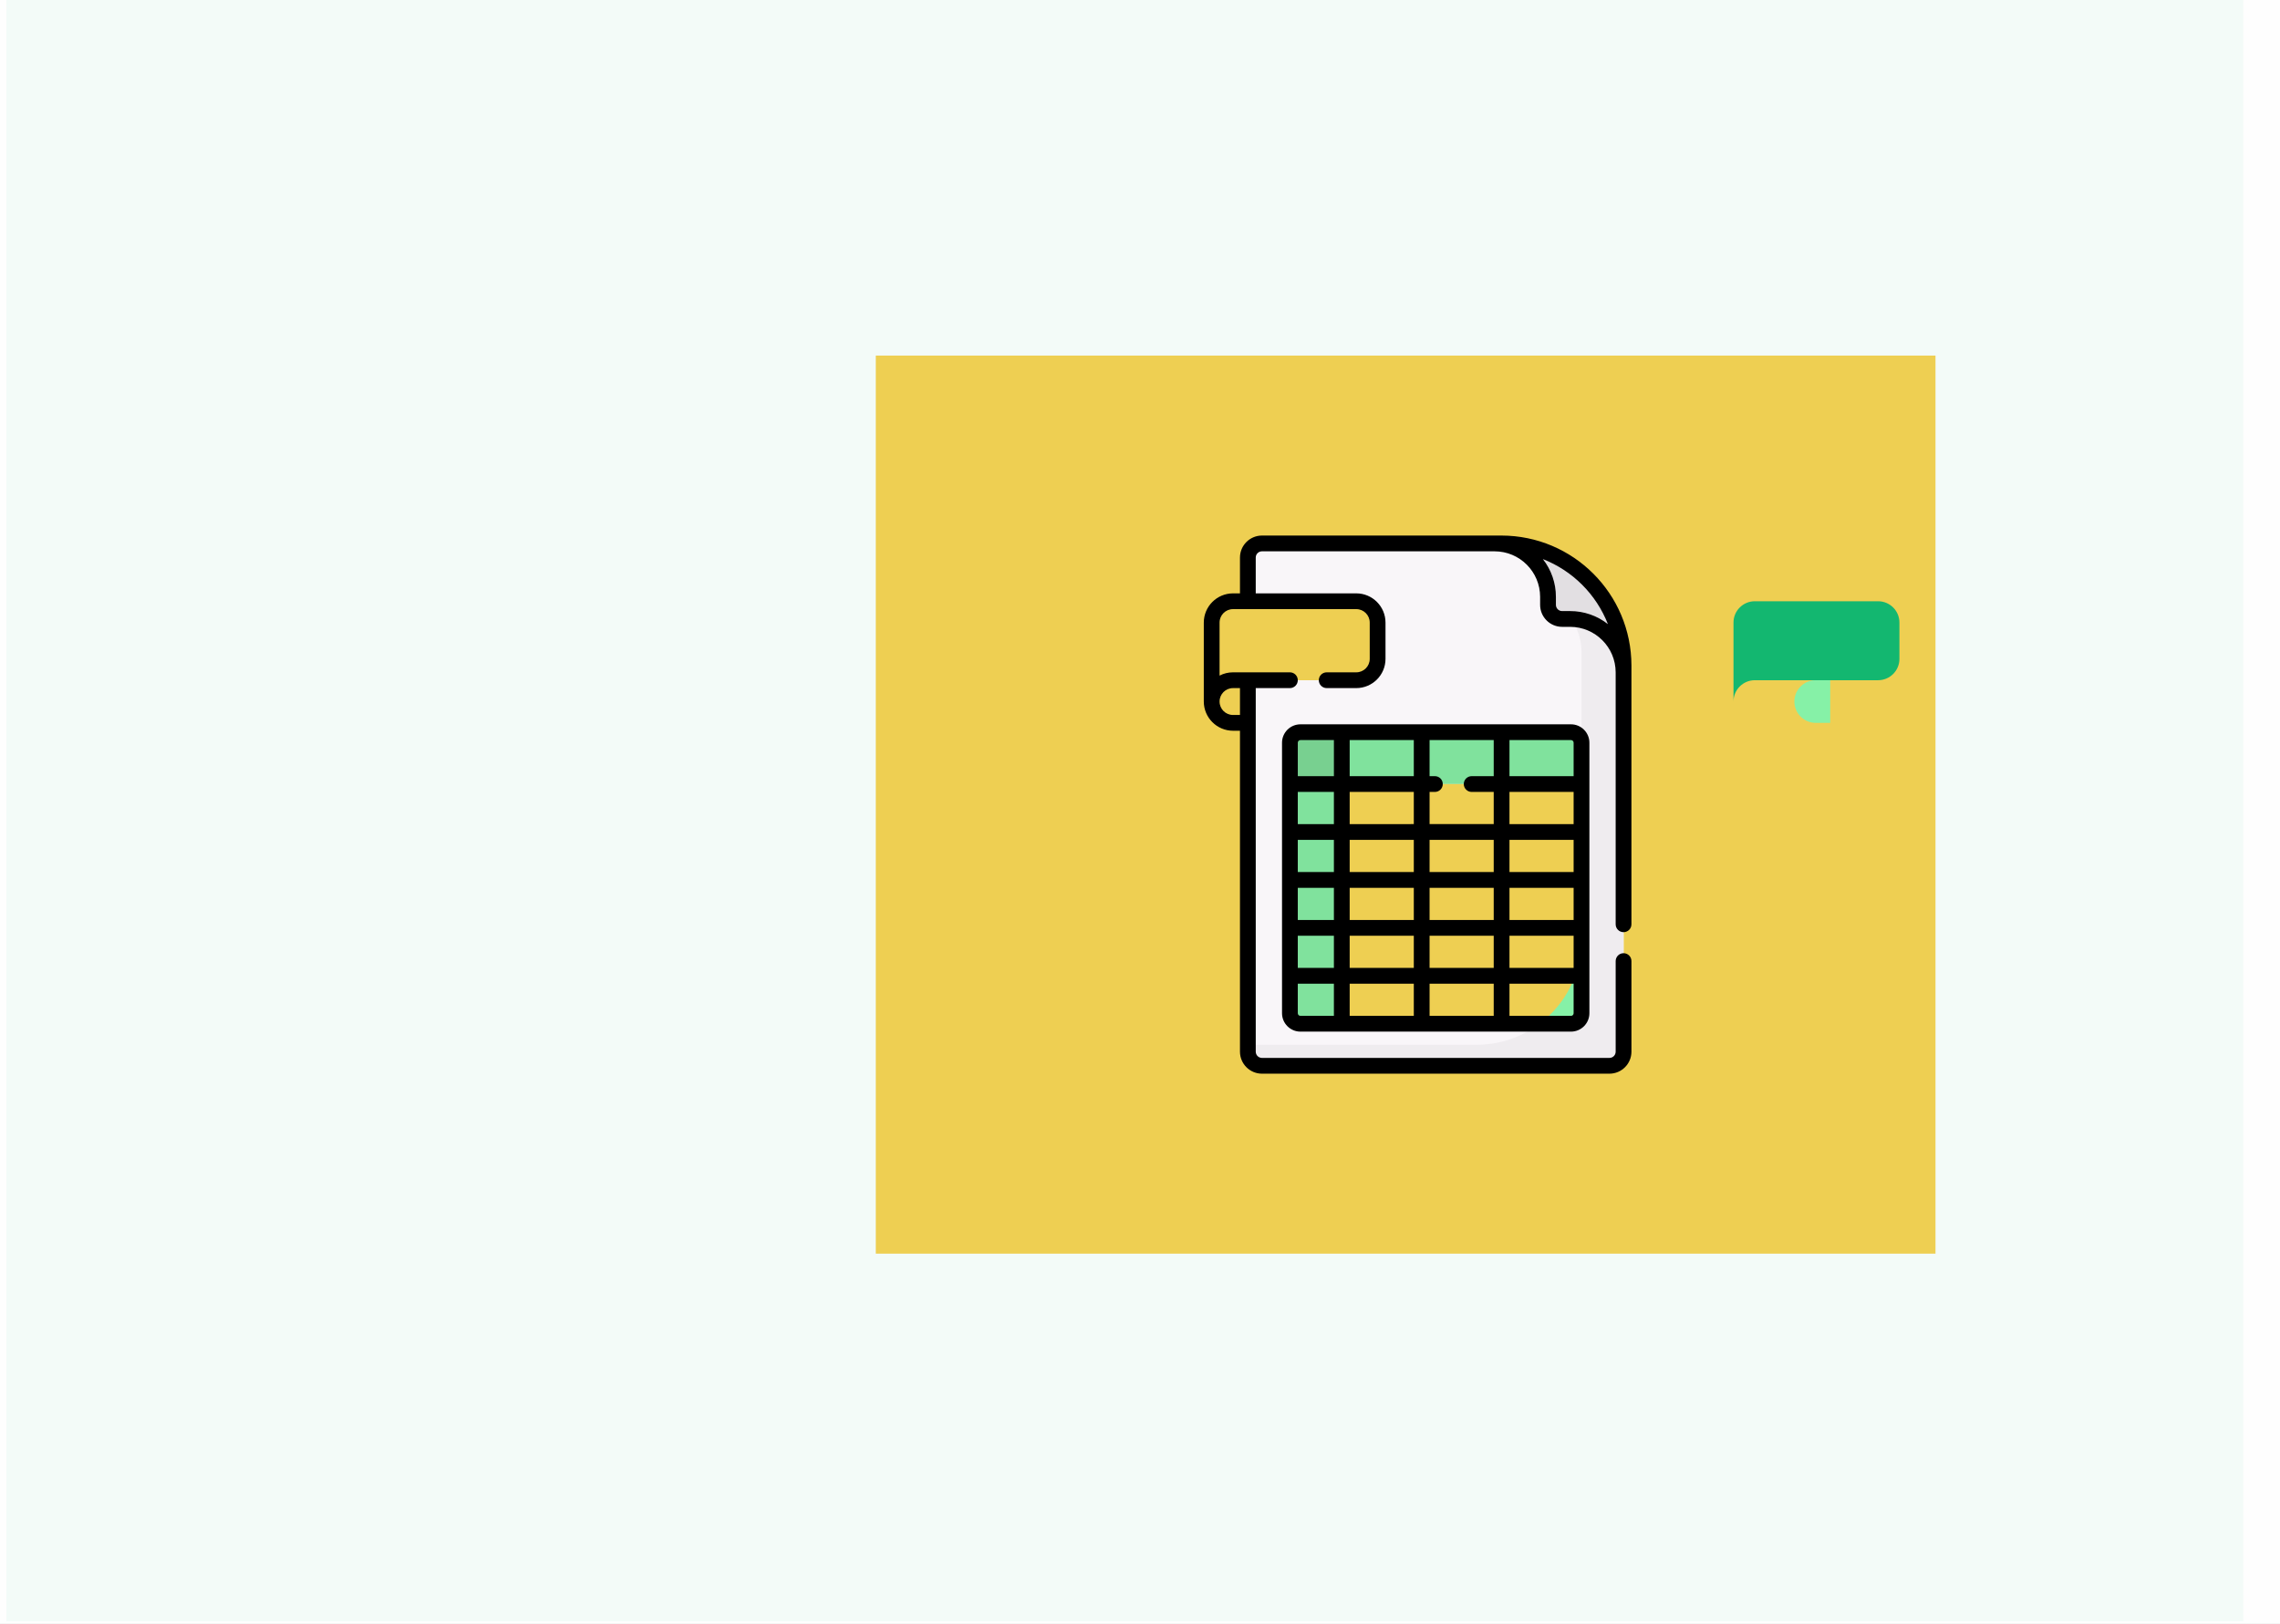
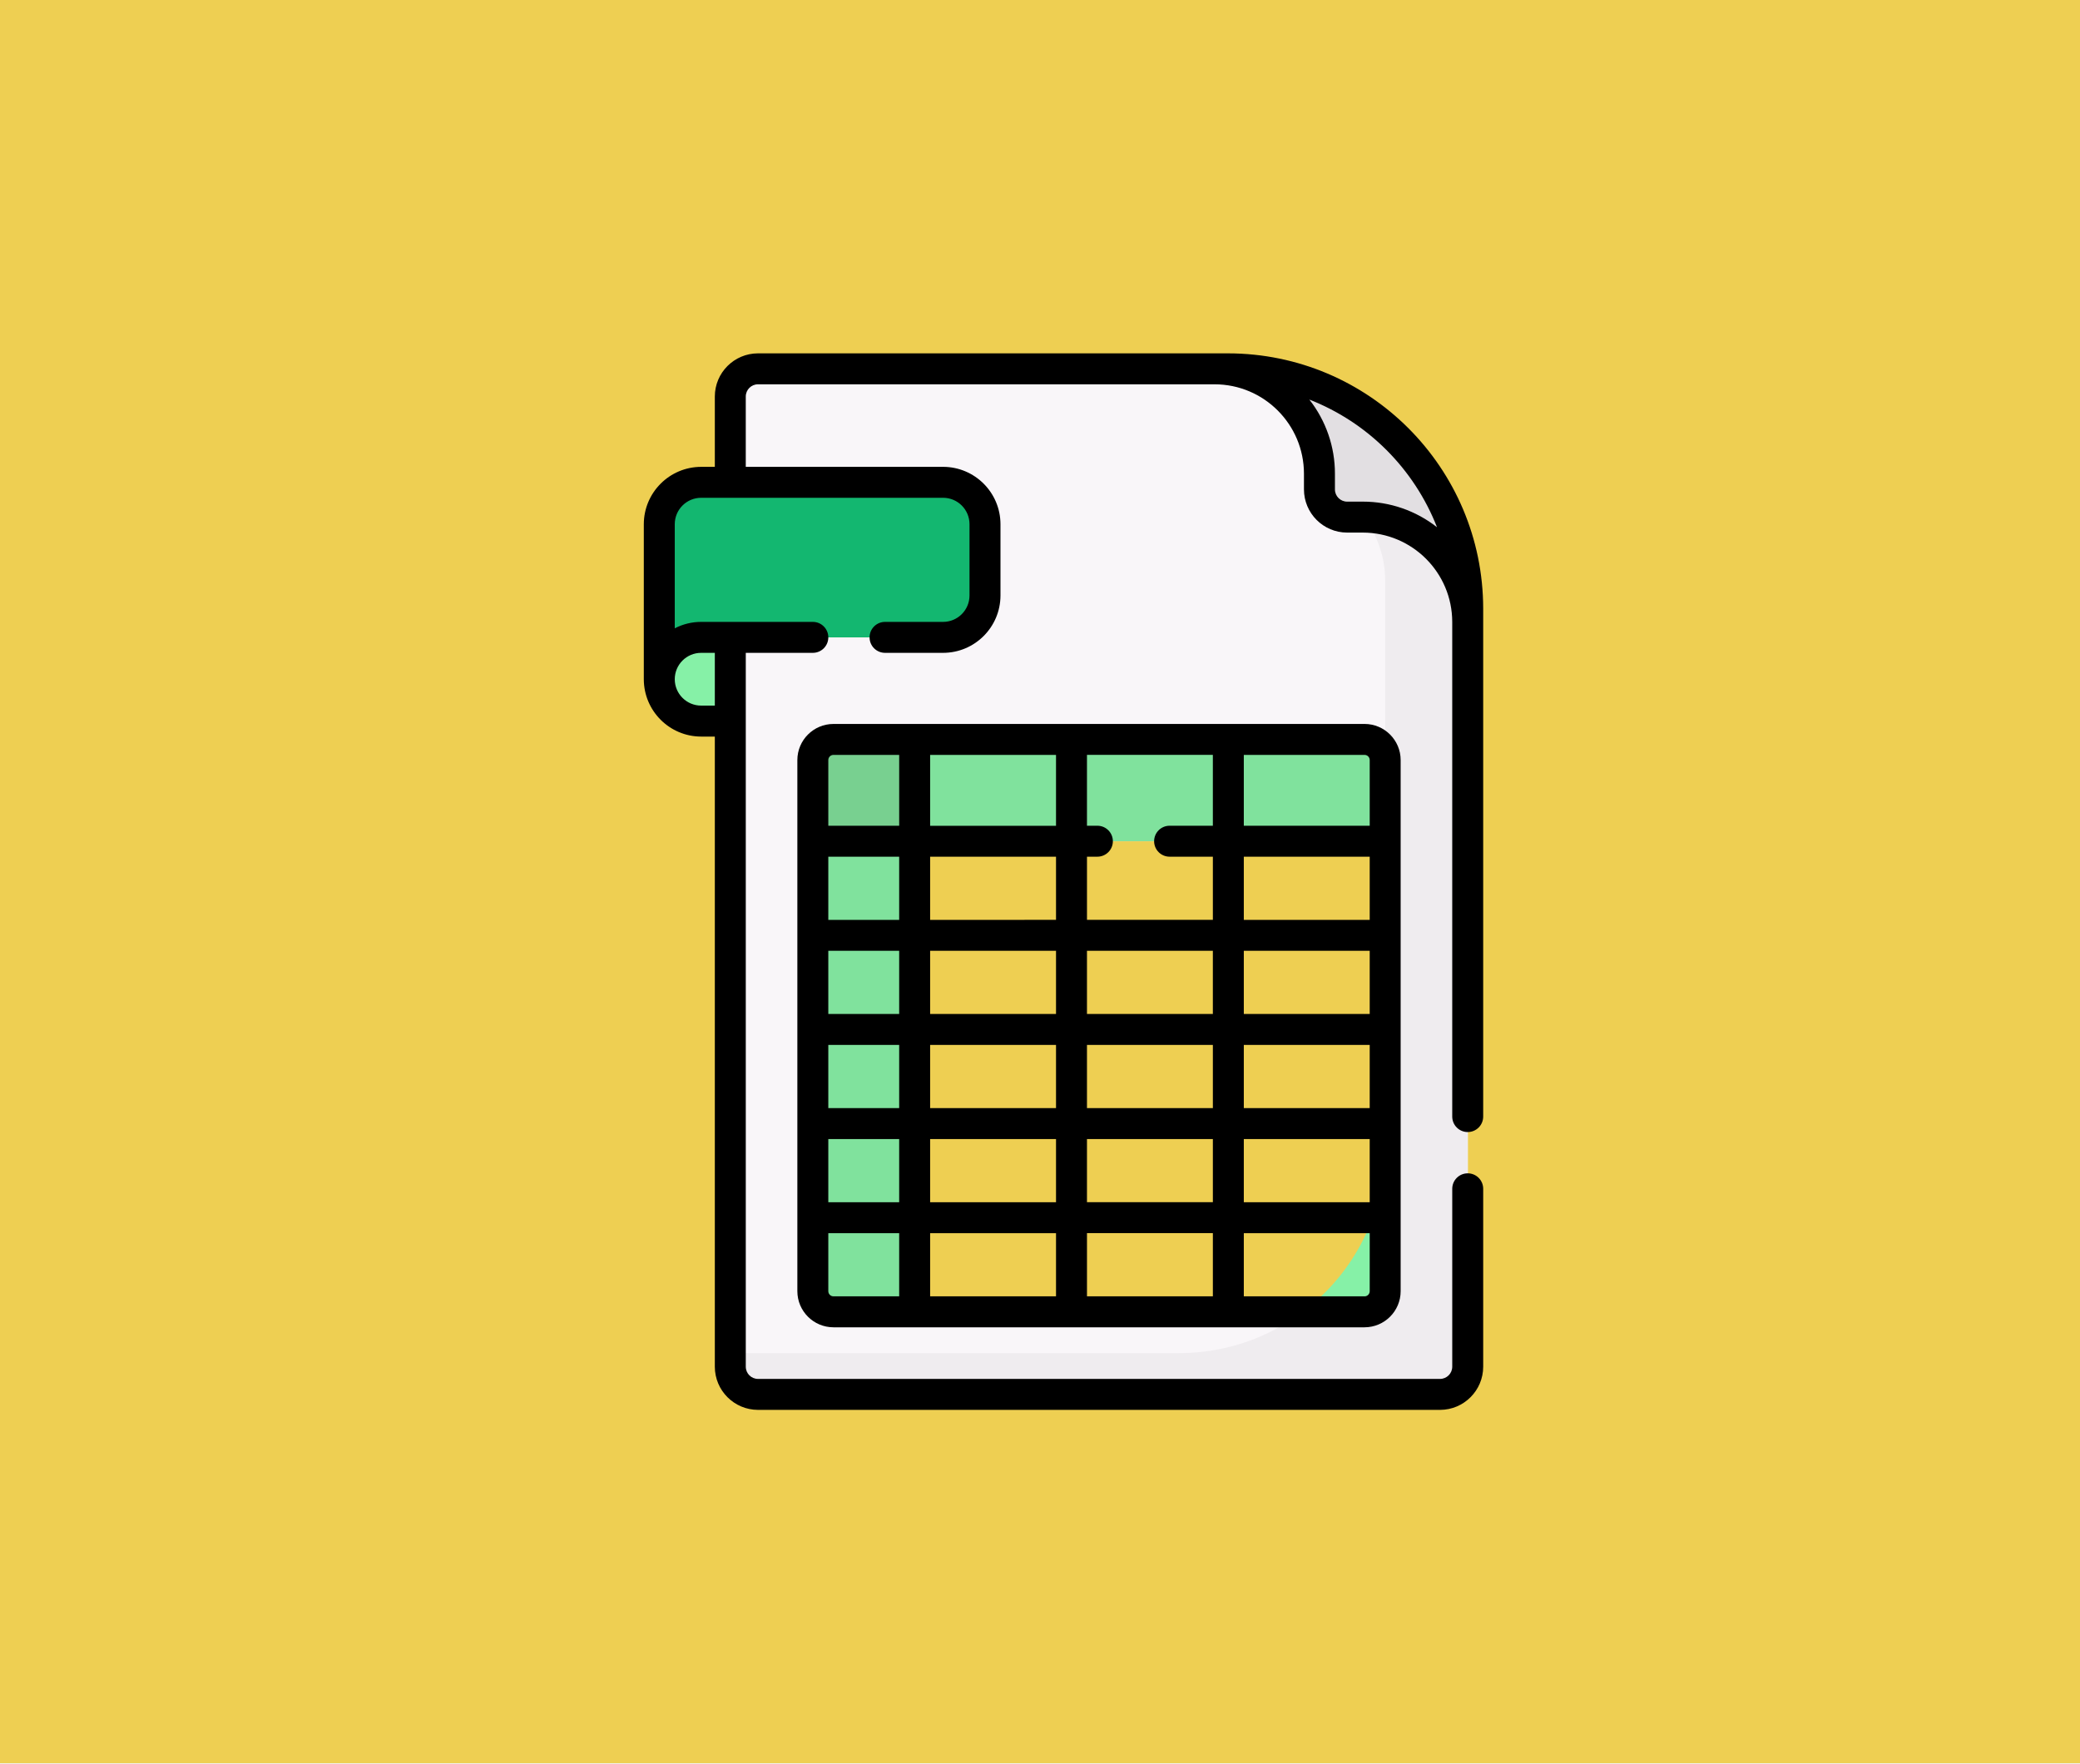
- <svg xmlns="http://www.w3.org/2000/svg" width="451.826" height="321.756" viewBox="0 0 451.826 321.756">
-   <g id="Grupo_85446" data-name="Grupo 85446" transform="translate(-1074.444 -2095)">
-     <rect id="Image_Place_Holder" data-name="Image Place Holder" width="443.286" height="321.34" transform="translate(1075.714 2095)" fill="#13b770" />
-     <rect id="BG" width="451.826" height="321.756" transform="translate(1074.444 2095)" fill="#fff" opacity="0.949" />
-     <rect id="Rectángulo_34965" data-name="Rectángulo 34965" width="210" height="178" transform="translate(1248 2165.477)" fill="#eecf52" />
-     <path id="Trazado_114969" data-name="Trazado 114969" d="M354.789,31.7a24.2,24.2,0,0,0-24.2-24.2h-1.357a10.585,10.585,0,0,1,10.585,10.585v1.589a2.8,2.8,0,0,0,2.8,2.8H344.2a10.585,10.585,0,0,1,10.585,10.585Z" transform="translate(1041.393 2195.211)" fill="#e2dfe2" />
-     <path id="Trazado_114970" data-name="Trazado 114970" d="M88.746,62.5H64.316a4.226,4.226,0,0,0-4.226,4.226V82.378a4.226,4.226,0,0,1,4.226-4.226h24.43a4.226,4.226,0,0,0,4.226-4.226v-7.2A4.226,4.226,0,0,0,88.746,62.5Z" transform="translate(1357.879 2151.668)" fill="#13b770" />
-     <path id="Trazado_114971" data-name="Trazado 114971" d="M158.374,22.47h-1.589a2.8,2.8,0,0,1-2.8-2.8V18.086A10.585,10.585,0,0,0,143.4,7.5H97.3a2.8,2.8,0,0,0-2.8,2.8v8.661h21.486a4.226,4.226,0,0,1,4.226,4.226v7.2a4.226,4.226,0,0,1-4.226,4.226H94.508v73.626a2.8,2.8,0,0,0,2.8,2.8h68.86a2.8,2.8,0,0,0,2.8-2.8V33.056A10.585,10.585,0,0,0,158.374,22.47Z" transform="translate(1227.223 2195.21)" fill="#f9f6f9" />
-     <path id="Trazado_114972" data-name="Trazado 114972" d="M158.459,79.364a10.539,10.539,0,0,1,2.167,6.418V142.95a20.808,20.808,0,0,1-20.808,20.808H94.508v1.371a2.8,2.8,0,0,0,2.8,2.8h68.86a2.8,2.8,0,0,0,2.8-2.8V89.949A10.585,10.585,0,0,0,158.459,79.364Z" transform="translate(1227.223 2138.316)" fill="#efecef" />
-     <path id="Trazado_114973" data-name="Trazado 114973" d="M67.26,146.089H64.316a4.226,4.226,0,0,1,0-8.451H67.26Z" transform="translate(1369.877 2092.182)" fill="#86f1a7" />
-     <path id="Trazado_114974" data-name="Trazado 114974" d="M231.364,197.379v-8.2a2.083,2.083,0,0,0-2.083-2.083H183.859v10.28Z" transform="translate(1156.485 2053.024)" fill="#80e29d" />
-     <path id="Trazado_114975" data-name="Trazado 114975" d="M144.789,187.1h-8.2a2.083,2.083,0,0,0-2.083,2.083v8.2h10.28Z" transform="translate(1195.555 2053.024)" fill="#78d090" />
-     <path id="Trazado_114976" data-name="Trazado 114976" d="M134.508,236.449v45.422a2.083,2.083,0,0,0,2.083,2.083h8.2V236.449Z" transform="translate(1195.556 2013.954)" fill="#80e29d" />
-     <path id="Trazado_114977" data-name="Trazado 114977" d="M183.859,236.449v47.505h45.422a2.083,2.083,0,0,0,2.083-2.083V236.449Z" transform="translate(1156.485 2013.954)" fill="#eecf52" />
-     <path id="Trazado_114978" data-name="Trazado 114978" d="M378.226,401.284a2.083,2.083,0,0,0,2.083-2.083V384.65a20.776,20.776,0,0,1-8.315,16.634Z" transform="translate(1007.541 1896.625)" fill="#86f1a7" />
-     <path id="Trazado_114979" data-name="Trazado 114979" d="M111.574,0H64.118A4.363,4.363,0,0,0,59.76,4.358v7.1H58.378a5.8,5.8,0,0,0-5.788,5.788V32.9a5.8,5.8,0,0,0,5.788,5.788H59.76V102.3a4.363,4.363,0,0,0,4.358,4.358h68.86a4.363,4.363,0,0,0,4.358-4.358V84.34a1.562,1.562,0,1,0-3.125,0V102.3a1.235,1.235,0,0,1-1.233,1.233H64.118a1.235,1.235,0,0,1-1.233-1.233V30.234h6.77a1.562,1.562,0,1,0,0-3.125H58.378a5.752,5.752,0,0,0-2.663.65V17.245a2.667,2.667,0,0,1,2.664-2.664h24.43a2.667,2.667,0,0,1,2.664,2.664v7.2a2.667,2.667,0,0,1-2.664,2.664H76.945a1.562,1.562,0,1,0,0,3.125h5.863A5.8,5.8,0,0,0,88.6,24.445v-7.2a5.8,5.8,0,0,0-5.788-5.788H62.884v-7.1a1.235,1.235,0,0,1,1.233-1.233h46.1a9.033,9.033,0,0,1,9.023,9.023v1.589a4.363,4.363,0,0,0,4.358,4.358h1.589a9.033,9.033,0,0,1,9.023,9.023V77.049a1.562,1.562,0,0,0,3.125,0V25.76A25.789,25.789,0,0,0,111.574,0Zm-53.2,30.234H59.76V35.56H58.378a2.663,2.663,0,1,1,0-5.326Zm66.81-15.264H123.6a1.235,1.235,0,0,1-1.233-1.233V12.147a12.086,12.086,0,0,0-2.585-7.484,22.76,22.76,0,0,1,12.892,12.892,12.087,12.087,0,0,0-7.484-2.586Z" transform="translate(1260.409 2201.148)" />
-     <path id="Trazado_114980" data-name="Trazado 114980" d="M130.653,179.6a3.65,3.65,0,0,0-3.645,3.645v53.619a3.65,3.65,0,0,0,3.645,3.645h53.62a3.65,3.65,0,0,0,3.645-3.645V183.244a3.65,3.65,0,0,0-3.645-3.645ZM164.591,193h4.368v6.376h-12.71V193H157.3a1.562,1.562,0,0,0,0-3.125h-1.052v-7.155h12.71v7.155h-4.368a1.562,1.562,0,0,0,0,3.125Zm-8.343,34.88v-6.376h12.711v6.376Zm12.711,3.125v6.376h-12.71v-6.376Zm-31.671-19v6.376h-7.155v-6.376Zm-7.155-3.125V202.5h7.155v6.376Zm10.28,3.125h12.71v6.376h-12.71Zm15.835,0h12.711v6.376H156.248Zm15.835,0h12.711v6.376H172.083Zm0-3.125V202.5h12.711v6.376Zm-3.125,0h-12.71V202.5h12.71Zm-15.835,0h-12.71V202.5h12.71Zm-12.71-9.5V193h12.71v6.376Zm0-9.5v-7.155h12.71v7.155Zm-3.125,9.5h-7.155V193h7.155Zm-7.155,22.127h7.155v6.376h-7.155Zm10.28,0h12.71v6.376h-12.71Zm31.67,0h12.711v6.376H172.083Zm12.711-22.127H172.083V193h12.711Zm-54.661-16.136a.522.522,0,0,1,.521-.521h6.635v7.155h-7.155Zm0,53.619v-5.856h7.155v6.376h-6.635A.521.521,0,0,1,130.133,236.864Zm10.28-5.856h12.71v6.376h-12.71Zm43.86,6.376h-12.19v-6.376h12.711v5.856A.521.521,0,0,1,184.273,237.385Zm.521-54.14v6.635H172.083v-7.155h12.19A.521.521,0,0,1,184.794,183.244Z" transform="translate(1201.494 2058.962)" />
+ <svg xmlns="http://www.w3.org/2000/svg" width="210" height="178" viewBox="0 0 210 178">
+   <g id="Grupo_82415" data-name="Grupo 82415" transform="translate(-1125 -1921)">
+     <rect id="Rectángulo_34965" data-name="Rectángulo 34965" width="210" height="178" transform="translate(1125 1921)" fill="#eecf52" />
+     <g id="hoja-de-calculo" transform="translate(1137.41 1956.672)">
+       <path id="Trazado_114969" data-name="Trazado 114969" d="M354.789,31.7a24.2,24.2,0,0,0-24.2-24.2h-1.357a10.585,10.585,0,0,1,10.585,10.585v1.589a2.8,2.8,0,0,0,2.8,2.8H344.2a10.585,10.585,0,0,1,10.585,10.585Z" transform="translate(-219.016 -5.938)" fill="#e2dfe2" />
+       <path id="Trazado_114970" data-name="Trazado 114970" d="M88.746,62.5H64.316a4.226,4.226,0,0,0-4.226,4.226V82.378a4.226,4.226,0,0,1,4.226-4.226h24.43a4.226,4.226,0,0,0,4.226-4.226v-7.2A4.226,4.226,0,0,0,88.746,62.5Z" transform="translate(-5.938 -49.481)" fill="#13b770" />
+       <path id="Trazado_114971" data-name="Trazado 114971" d="M158.374,22.47h-1.589a2.8,2.8,0,0,1-2.8-2.8V18.086A10.585,10.585,0,0,0,143.4,7.5H97.3a2.8,2.8,0,0,0-2.8,2.8v8.661h21.486a4.226,4.226,0,0,1,4.226,4.226v7.2a4.226,4.226,0,0,1-4.226,4.226H94.508v73.626a2.8,2.8,0,0,0,2.8,2.8h68.86a2.8,2.8,0,0,0,2.8-2.8V33.056A10.585,10.585,0,0,0,158.374,22.47Z" transform="translate(-33.186 -5.938)" fill="#f9f6f9" />
+       <path id="Trazado_114972" data-name="Trazado 114972" d="M158.459,79.364a10.539,10.539,0,0,1,2.167,6.418V142.95a20.808,20.808,0,0,1-20.808,20.808H94.508v1.371a2.8,2.8,0,0,0,2.8,2.8h68.86a2.8,2.8,0,0,0,2.8-2.8V89.949A10.585,10.585,0,0,0,158.459,79.364Z" transform="translate(-33.186 -62.832)" fill="#efecef" />
+       <path id="Trazado_114973" data-name="Trazado 114973" d="M67.26,146.089H64.316a4.226,4.226,0,0,1,0-8.451H67.26Z" transform="translate(-5.938 -108.967)" fill="#86f1a7" />
+       <path id="Trazado_114974" data-name="Trazado 114974" d="M231.364,197.379v-8.2a2.083,2.083,0,0,0-2.083-2.083H183.859v10.28Z" transform="translate(-103.924 -148.124)" fill="#80e29d" />
+       <path id="Trazado_114975" data-name="Trazado 114975" d="M144.789,187.1h-8.2a2.083,2.083,0,0,0-2.083,2.083v8.2h10.28Z" transform="translate(-64.854 -148.124)" fill="#78d090" />
+       <path id="Trazado_114976" data-name="Trazado 114976" d="M134.508,236.449v45.422a2.083,2.083,0,0,0,2.083,2.083h8.2V236.449Z" transform="translate(-64.854 -187.194)" fill="#80e29d" />
+       <path id="Trazado_114977" data-name="Trazado 114977" d="M183.859,236.449v47.505h45.422a2.083,2.083,0,0,0,2.083-2.083V236.449Z" transform="translate(-103.924 -187.194)" fill="#eecf52" />
+       <path id="Trazado_114978" data-name="Trazado 114978" d="M378.226,401.284a2.083,2.083,0,0,0,2.083-2.083V384.65a20.776,20.776,0,0,1-8.315,16.634Z" transform="translate(-252.869 -304.523)" fill="#86f1a7" />
+       <path id="Trazado_114979" data-name="Trazado 114979" d="M111.574,0H64.118A4.363,4.363,0,0,0,59.76,4.358v7.1H58.378a5.8,5.8,0,0,0-5.788,5.788V32.9a5.8,5.8,0,0,0,5.788,5.788H59.76V102.3a4.363,4.363,0,0,0,4.358,4.358h68.86a4.363,4.363,0,0,0,4.358-4.358V84.34a1.562,1.562,0,1,0-3.125,0V102.3a1.235,1.235,0,0,1-1.233,1.233H64.118a1.235,1.235,0,0,1-1.233-1.233V30.234h6.77a1.562,1.562,0,1,0,0-3.125H58.378a5.752,5.752,0,0,0-2.663.65V17.245a2.667,2.667,0,0,1,2.664-2.664h24.43a2.667,2.667,0,0,1,2.664,2.664v7.2a2.667,2.667,0,0,1-2.664,2.664H76.945a1.562,1.562,0,1,0,0,3.125h5.863A5.8,5.8,0,0,0,88.6,24.445v-7.2a5.8,5.8,0,0,0-5.788-5.788H62.884v-7.1a1.235,1.235,0,0,1,1.233-1.233h46.1a9.033,9.033,0,0,1,9.023,9.023v1.589a4.363,4.363,0,0,0,4.358,4.358h1.589a9.033,9.033,0,0,1,9.023,9.023V77.049a1.562,1.562,0,0,0,3.125,0V25.76A25.789,25.789,0,0,0,111.574,0Zm-53.2,30.234H59.76V35.56H58.378a2.663,2.663,0,1,1,0-5.326Zm66.81-15.264H123.6a1.235,1.235,0,0,1-1.233-1.233V12.147a12.086,12.086,0,0,0-2.585-7.484,22.76,22.76,0,0,1,12.892,12.892,12.087,12.087,0,0,0-7.484-2.586Z" transform="translate(0 0)" />
+       <path id="Trazado_114980" data-name="Trazado 114980" d="M130.653,179.6a3.65,3.65,0,0,0-3.645,3.645v53.619a3.65,3.65,0,0,0,3.645,3.645h53.62a3.65,3.65,0,0,0,3.645-3.645V183.244a3.65,3.65,0,0,0-3.645-3.645ZM164.591,193h4.368v6.376h-12.71V193H157.3a1.562,1.562,0,0,0,0-3.125h-1.052v-7.155h12.71v7.155h-4.368a1.562,1.562,0,0,0,0,3.125Zm-8.343,34.88v-6.376h12.711v6.376Zm12.711,3.125v6.376h-12.71v-6.376Zm-31.671-19v6.376h-7.155v-6.376Zm-7.155-3.125V202.5h7.155v6.376Zm10.28,3.125h12.71v6.376h-12.71Zm15.835,0h12.711v6.376H156.248Zm15.835,0h12.711v6.376H172.083Zm0-3.125V202.5h12.711v6.376Zm-3.125,0h-12.71V202.5h12.71Zm-15.835,0h-12.71V202.5h12.71Zm-12.71-9.5V193h12.71v6.376Zm0-9.5v-7.155h12.71v7.155Zm-3.125,9.5h-7.155V193h7.155Zm-7.155,22.127h7.155v6.376h-7.155Zm10.28,0h12.71v6.376h-12.71Zm31.67,0h12.711v6.376H172.083Zm12.711-22.127H172.083V193h12.711Zm-54.661-16.136a.522.522,0,0,1,.521-.521h6.635v7.155h-7.155Zm0,53.619v-5.856h7.155v6.376h-6.635A.521.521,0,0,1,130.133,236.864Zm10.28-5.856h12.71v6.376h-12.71Zm43.86,6.376h-12.19v-6.376h12.711v5.856A.521.521,0,0,1,184.273,237.385Zm.521-54.14v6.635H172.083v-7.155h12.19A.521.521,0,0,1,184.794,183.244Z" transform="translate(-58.916 -142.187)" />
+     </g>
  </g>
</svg>
